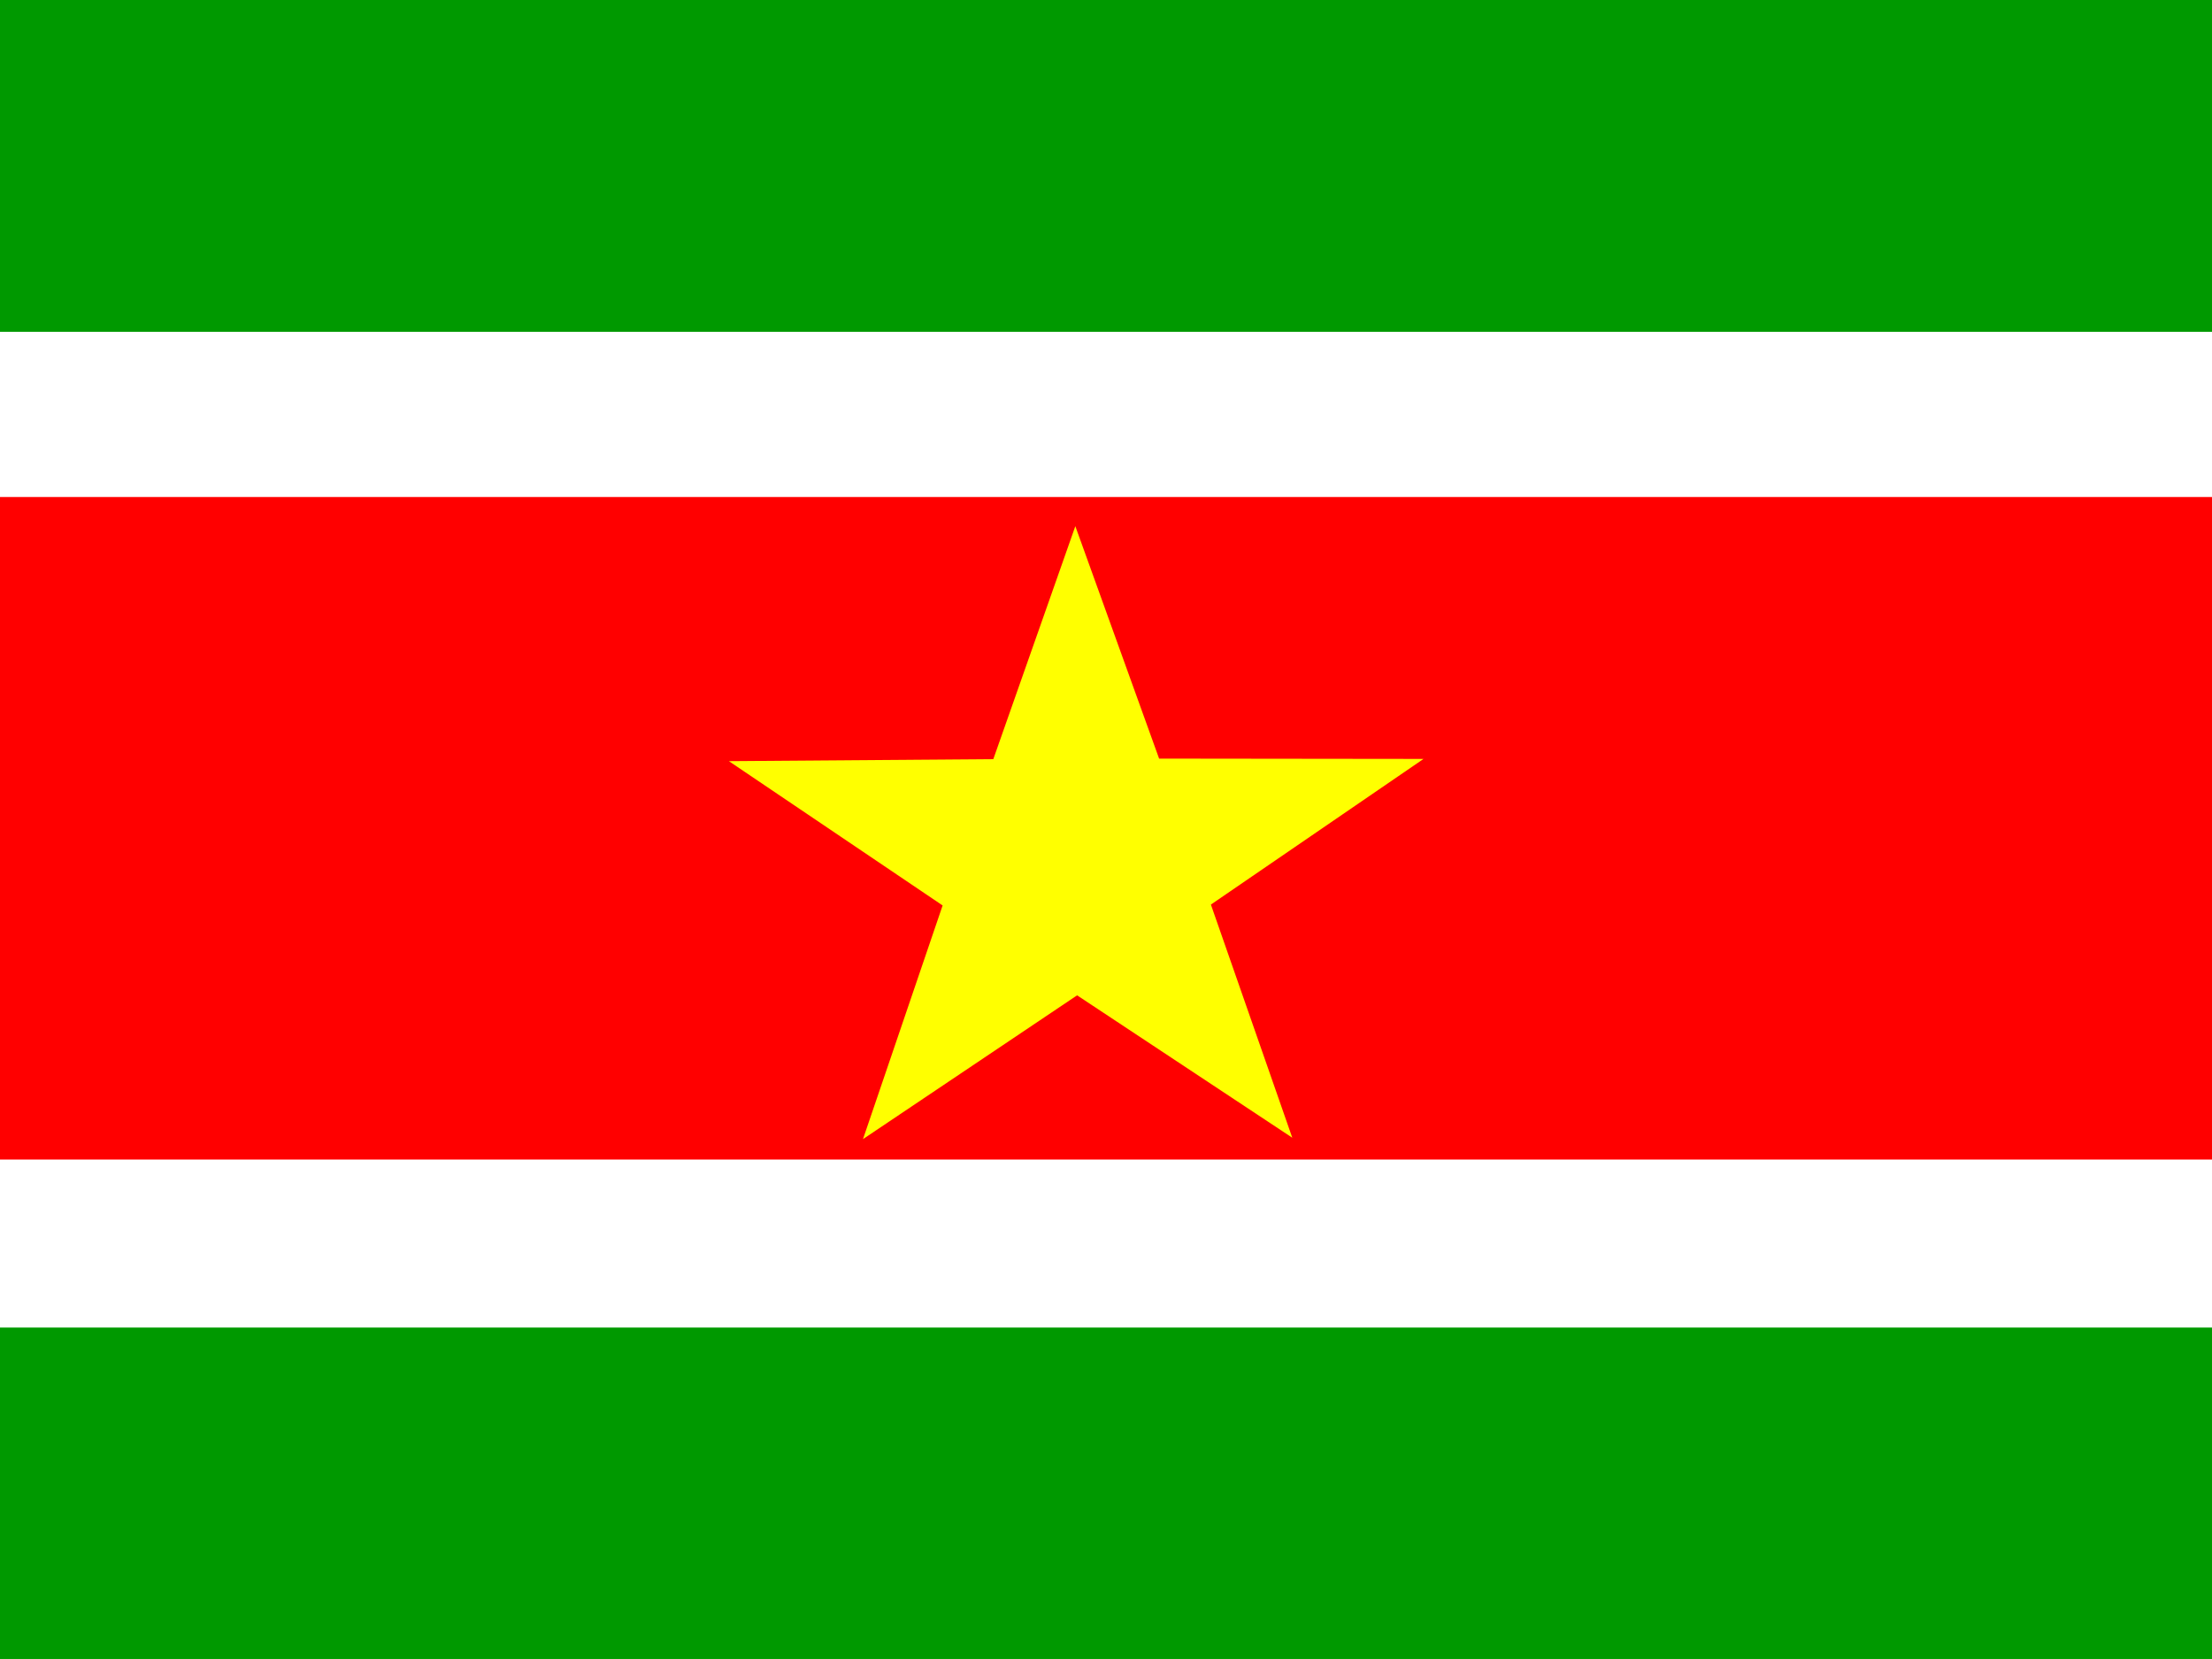
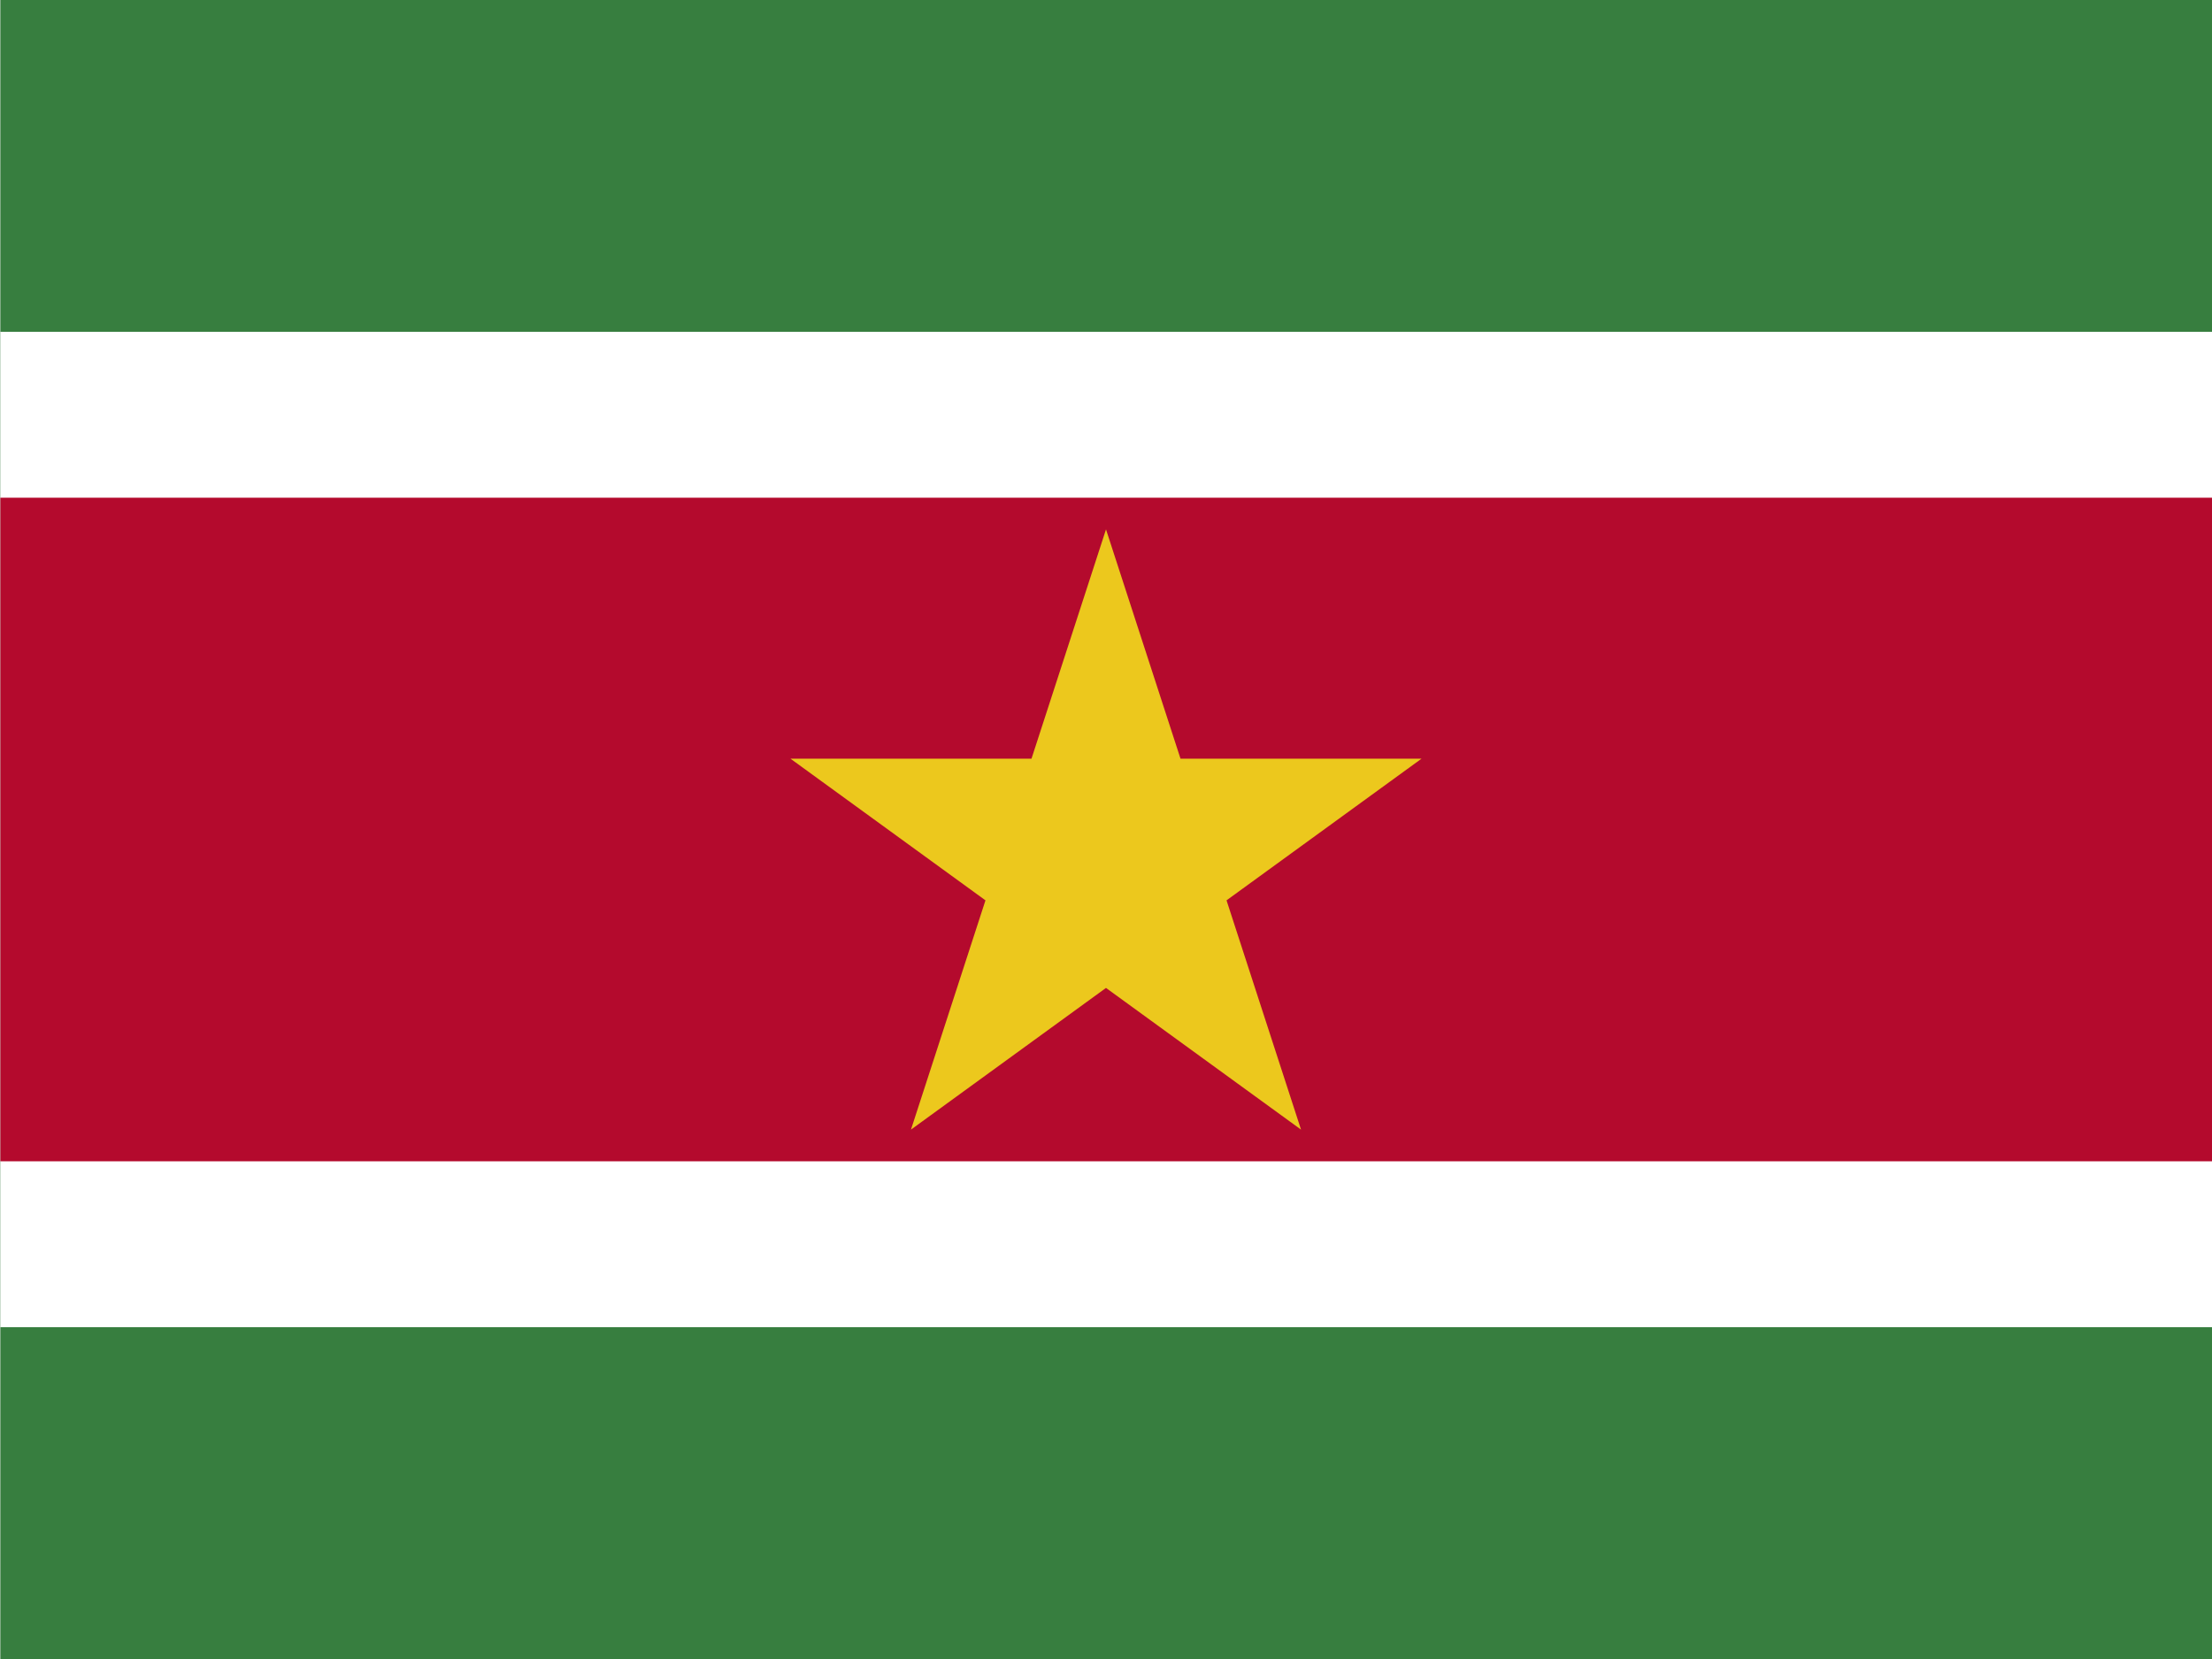
- <svg xmlns="http://www.w3.org/2000/svg" id="svg611" height="480" width="640" version="1.1">
-   <defs id="defs613">
-     <clipPath id="clipPath3037" clipPathUnits="userSpaceOnUse">
-       <rect id="rect3039" fill-opacity="0.67" height="480" width="640" y="0" x="0" />
-     </clipPath>
-   </defs>
-   <g id="flag" clip-path="url(#clipPath3037)">
-     <rect id="rect2996" height="480" width="640" y="-2.8422e-14" x="0" fill="#fff" />
-     <rect id="rect13410" height="480" width="480" y="0" x="79.926" fill="#fff" />
-     <rect id="rect631" fill-rule="evenodd" height="95.895" width="720.15" y="384.1" x="-40.074" stroke-width="1pt" fill="#090" />
-     <rect id="rect644" fill-rule="evenodd" height="96.001" width="720.09" y="-5.5055e-7" x="-40.074" stroke-width="1pt" fill="#090" />
-     <rect id="rect653" fill-rule="evenodd" height="191.69" width="720.11" y="143.8" x="-40.074" stroke-width="1pt" fill="#f00" />
-     <path id="path205" d="m373.9 329.18-62.259-41.2-61.954 41.605 23.042-67.61-61.841-41.749 76.508-0.582 23.73-67.405 24.239 67.25 76.508 0.089-61.524 42.143 23.551 67.461z" fill-rule="evenodd" stroke-width=".113" fill="#ff0" />
-   </g>
+ <svg xmlns="http://www.w3.org/2000/svg" height="480" width="640">
+   <path fill="#377e3f" d="M.1 0h640v480H.1z" />
+   <path fill="#fff" d="M.1 96h640v288H.1z" />
+   <path fill="#b40a2d" d="M.1 144h640v192H.1z" />
+   <path d="M320 153.167l56.427 173.666-147.73-107.33h182.605l-147.73 107.33z" fill="#ecc81d" />
</svg>
